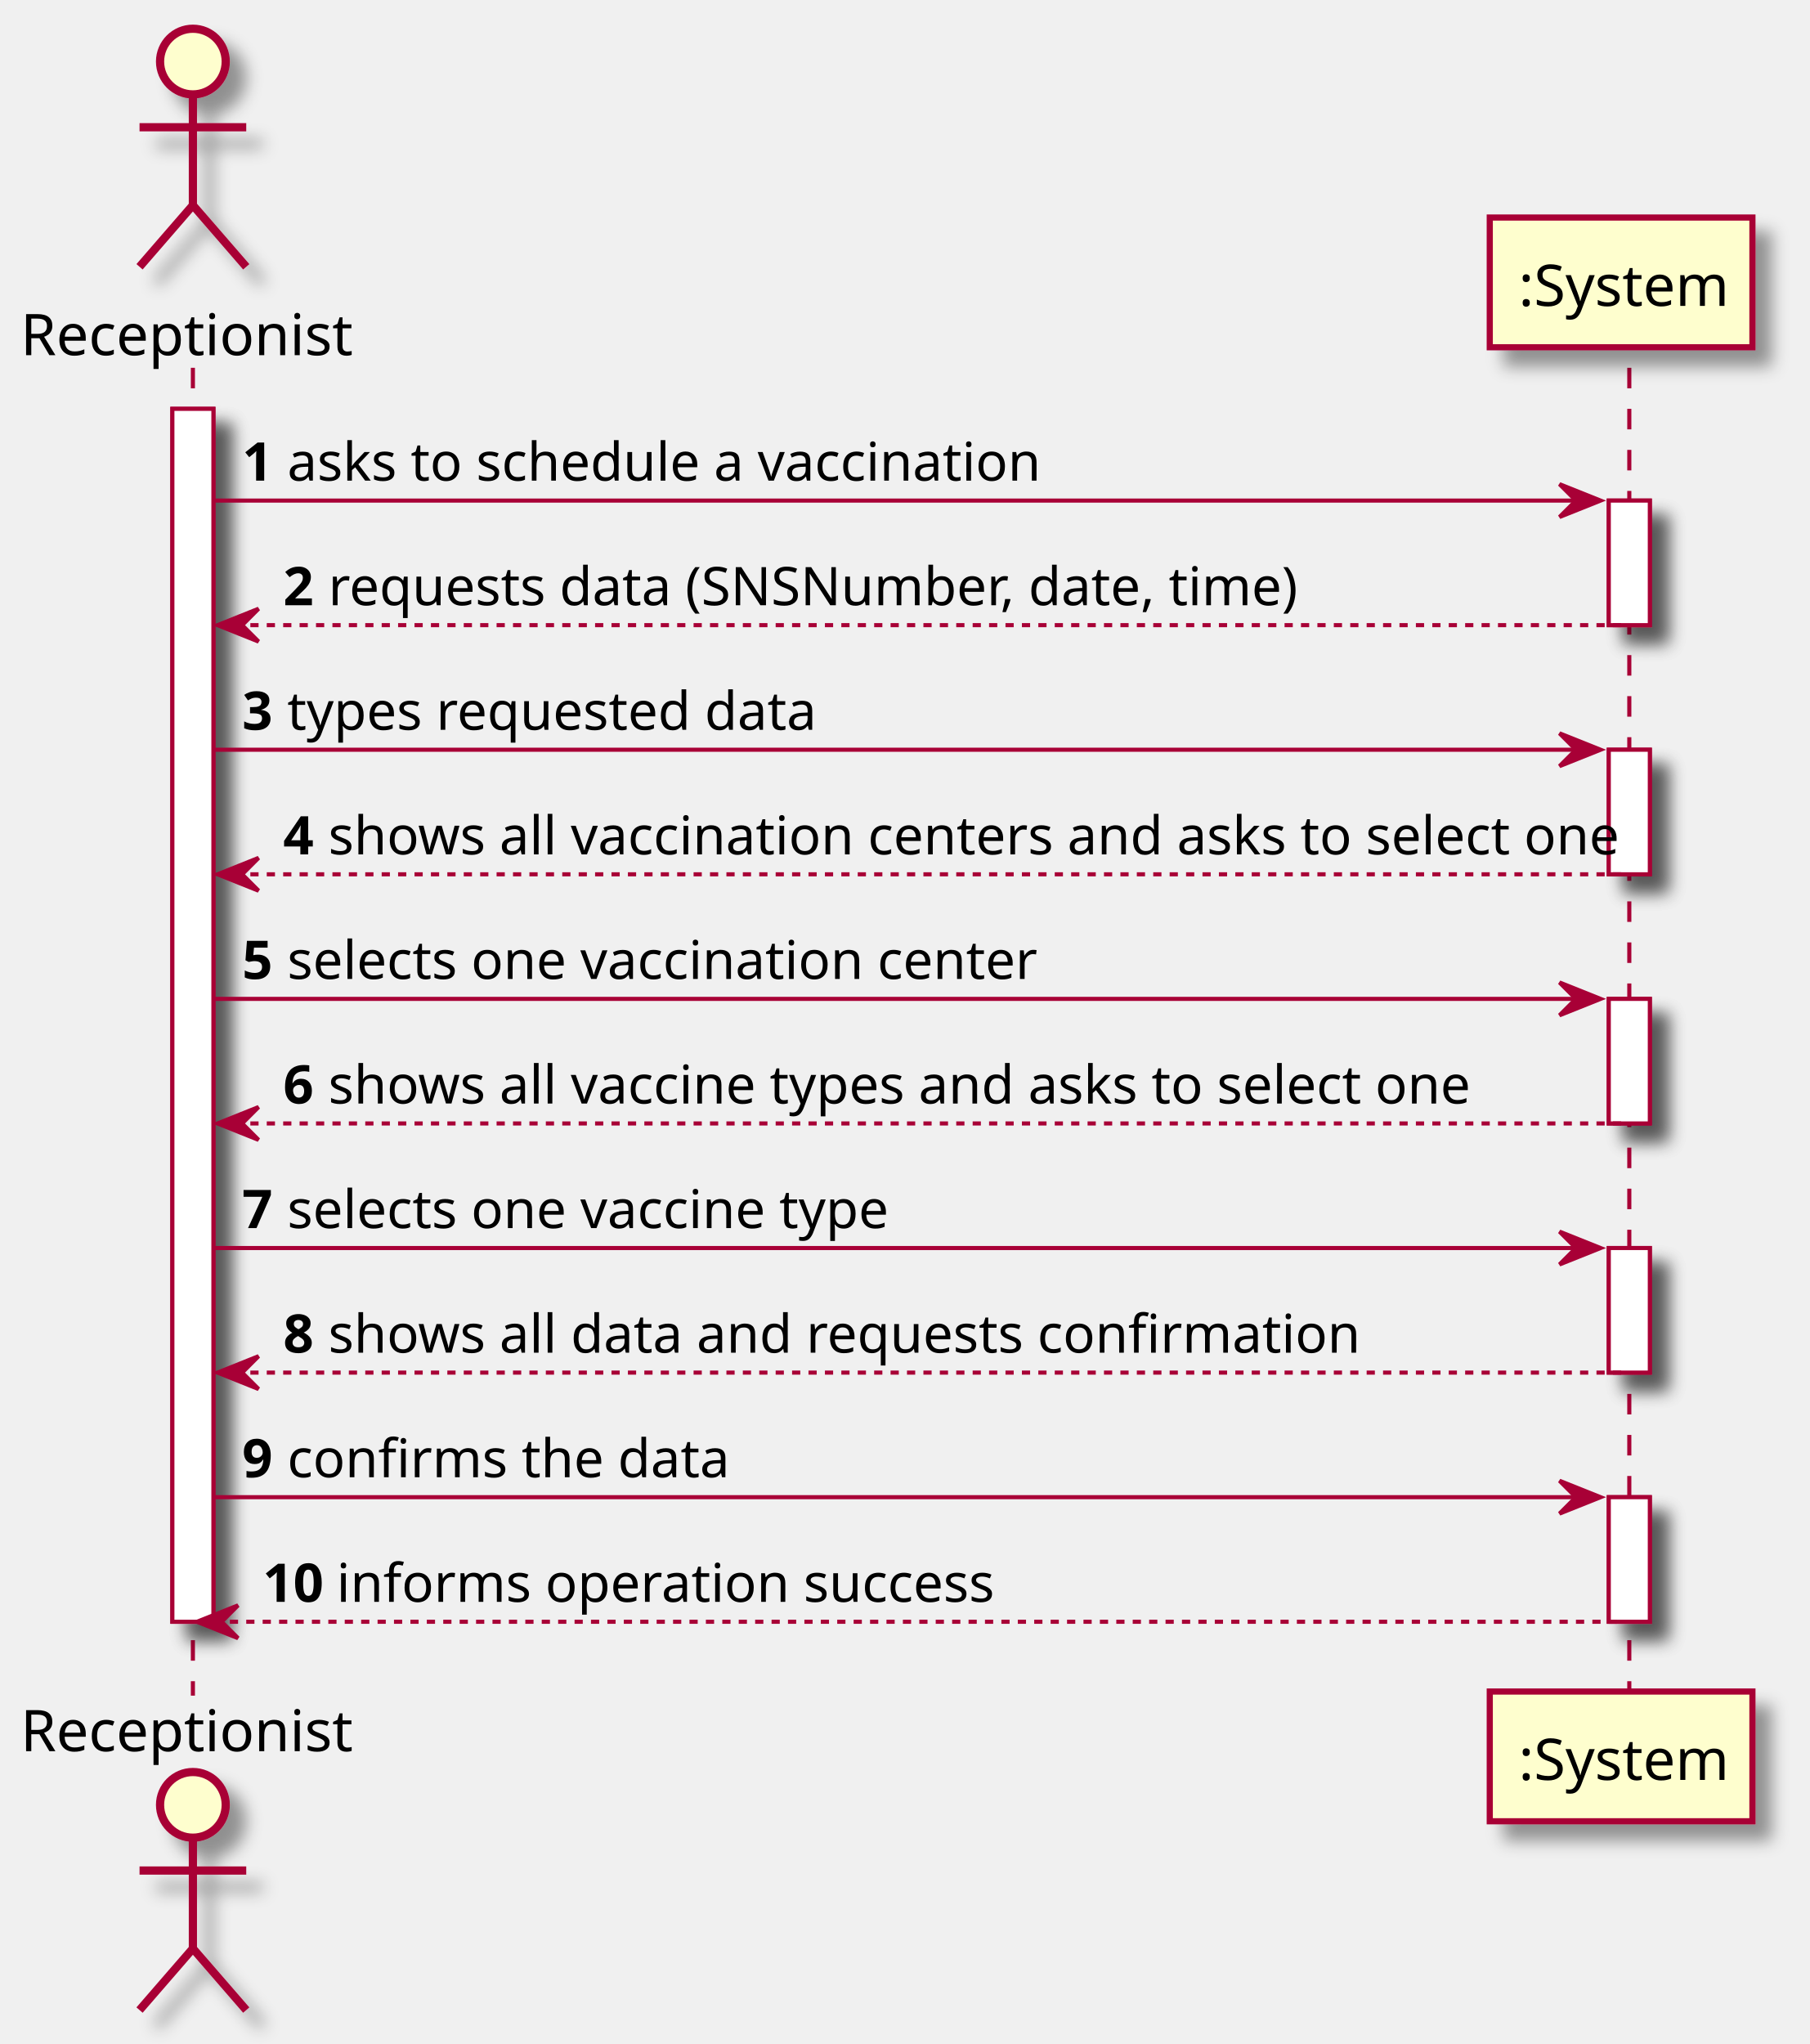
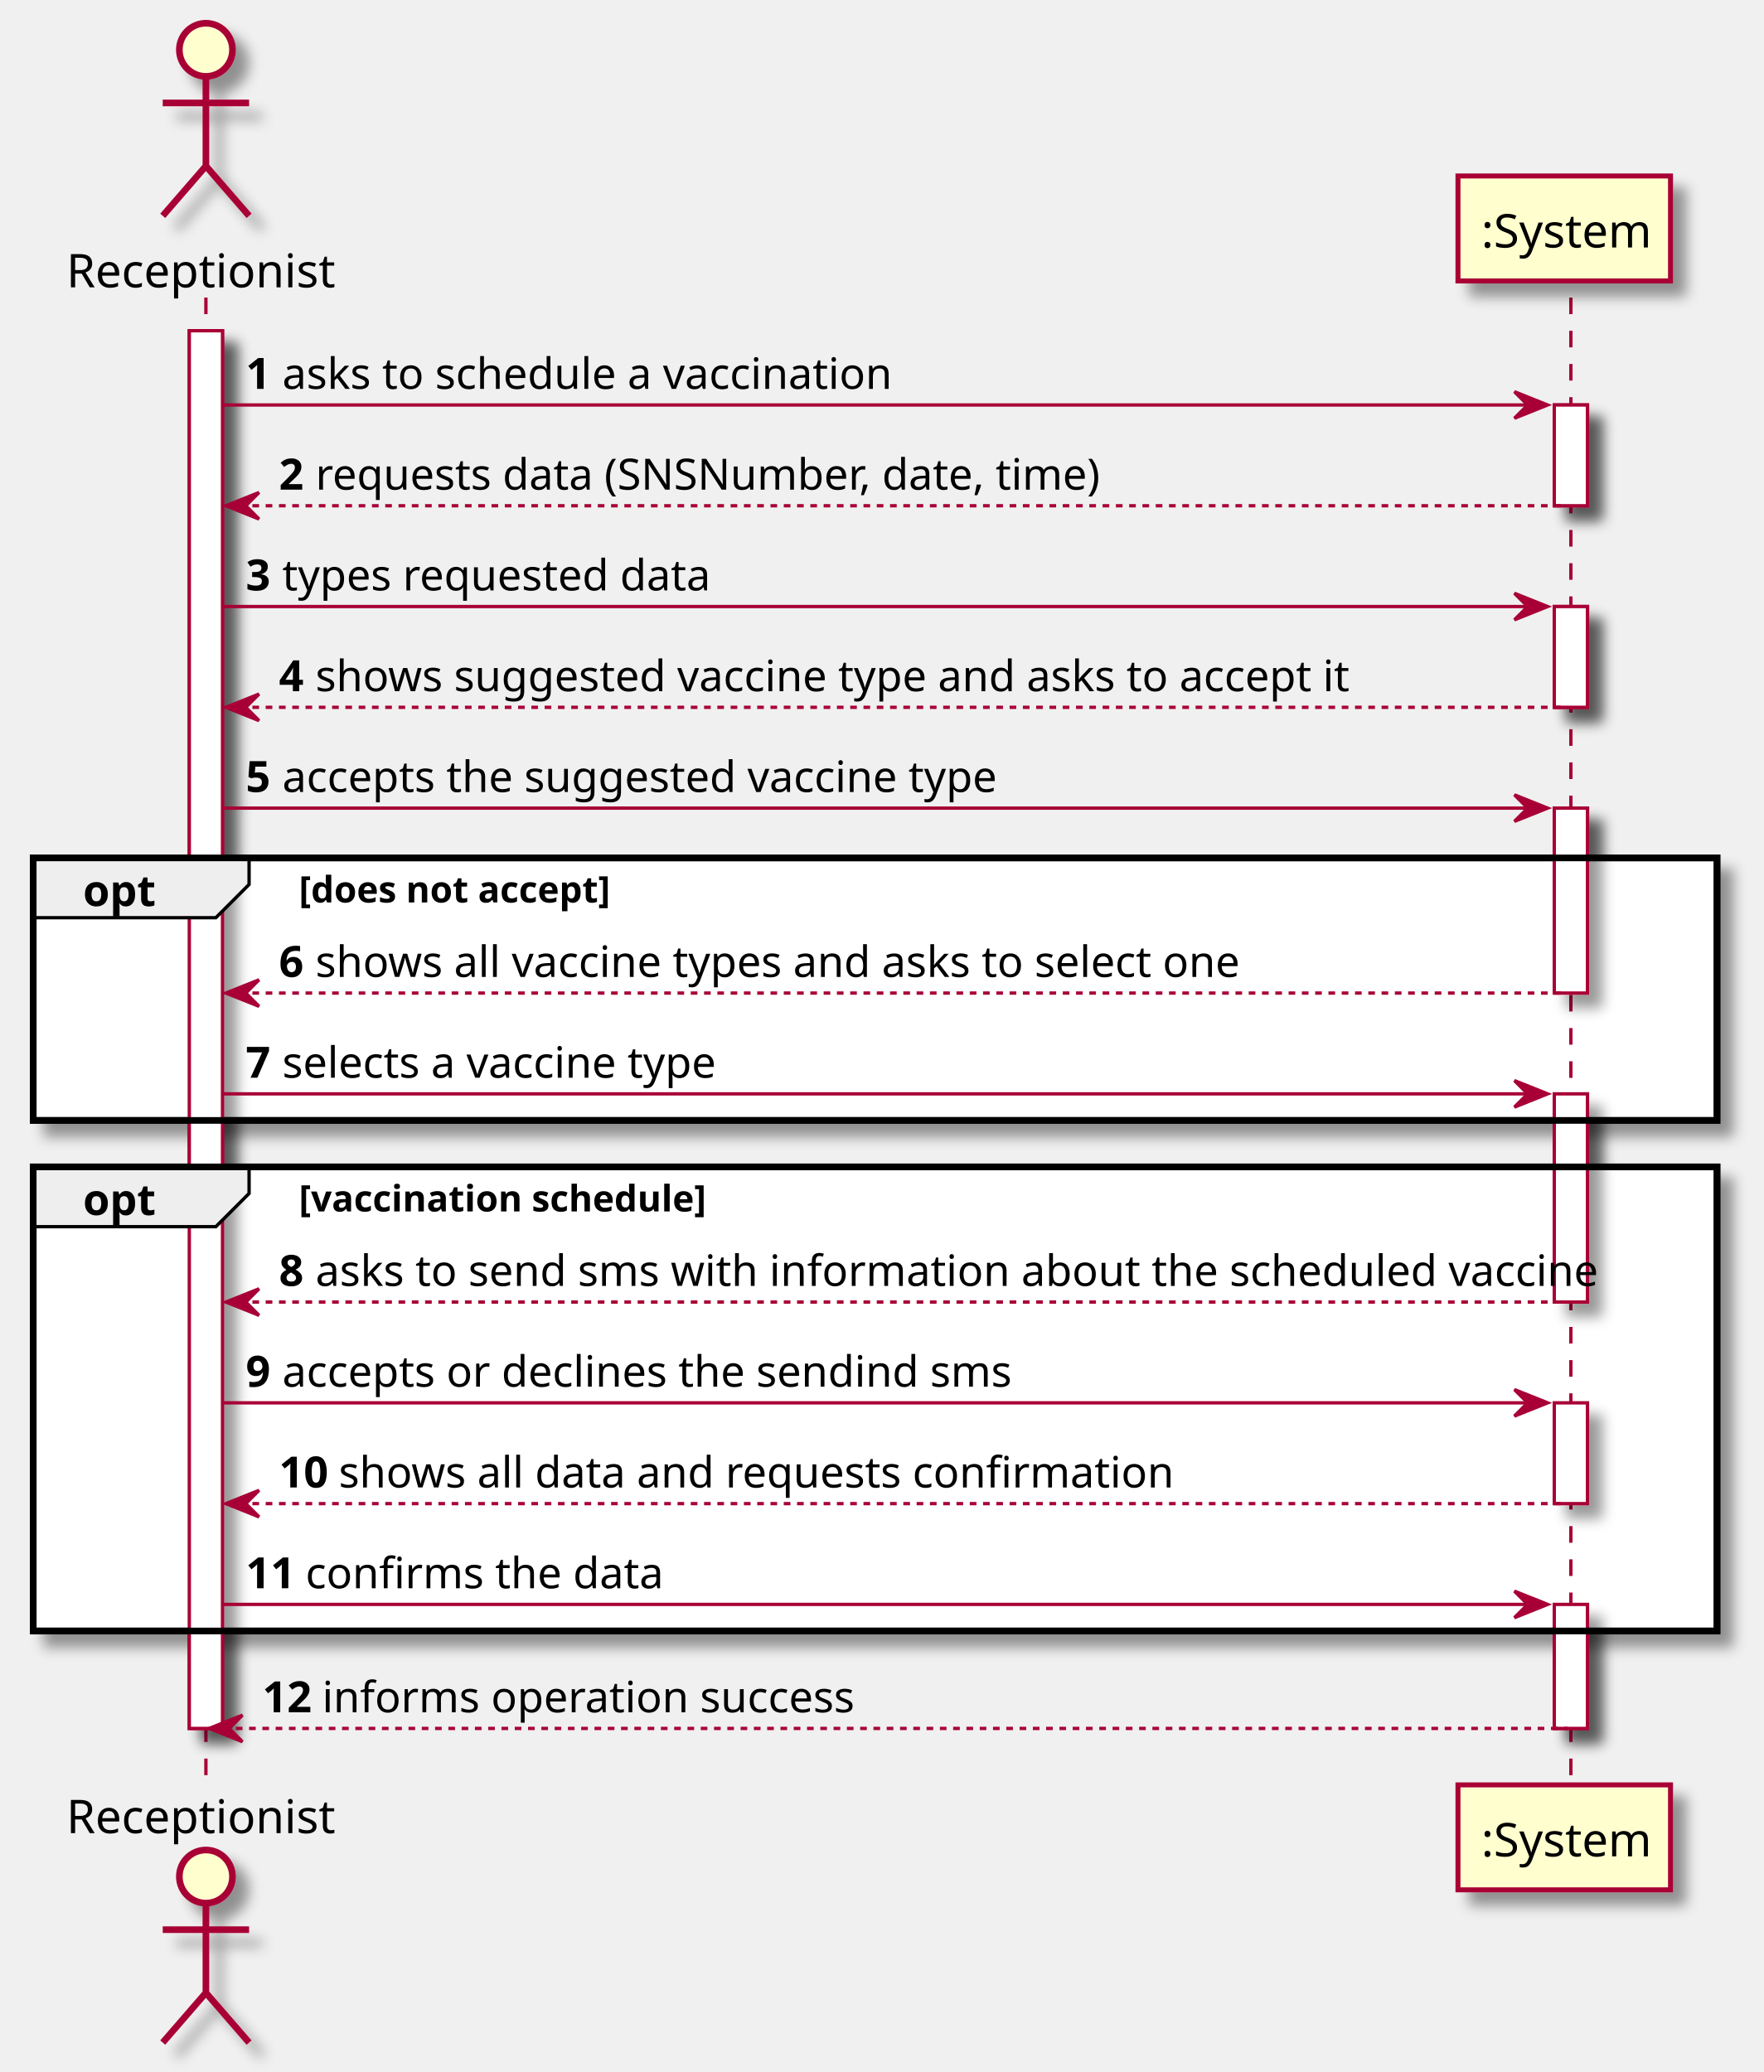
- <svg xmlns="http://www.w3.org/2000/svg" contentScriptType="application/ecmascript" contentStyleType="text/css" height="498px" preserveAspectRatio="none" style="width:441px;height:498px;background:#FFFFFF;" version="1.1" viewBox="0 0 441 498" width="441px" zoomAndPan="magnify">
+ <svg xmlns="http://www.w3.org/2000/svg" contentScriptType="application/ecmascript" contentStyleType="text/css" height="624px" preserveAspectRatio="none" style="width:531px;height:624px;background:#FFFFFF;" version="1.1" viewBox="0 0 531 624" width="531px" zoomAndPan="magnify">
  <defs>
-     <filter height="300%" id="f16aizjhe0w96y" width="300%" x="-1" y="-1">
+     <filter height="300%" id="f5vmo7ioieix2" width="300%" x="-1" y="-1">
      <feGaussianBlur result="blurOut" stdDeviation="2.0" />
      <feColorMatrix in="blurOut" result="blurOut2" type="matrix" values="0 0 0 0 0 0 0 0 0 0 0 0 0 0 0 0 0 0 .4 0" />
      <feOffset dx="4.0" dy="4.0" in="blurOut2" result="blurOut3" />
      <feBlend in="SourceGraphic" in2="blurOut3" mode="normal" />
    </filter>
  </defs>
  <g>
-     <rect fill="#FFFFFF" filter="url(#f16aizjhe0w96y)" height="295.516" style="stroke:#A80036;stroke-width:1.0;" width="10" x="42" y="99.609" />
-     <rect fill="#FFFFFF" filter="url(#f16aizjhe0w96y)" height="30.352" style="stroke:#A80036;stroke-width:1.0;" width="10" x="392" y="121.961" />
-     <rect fill="#FFFFFF" filter="url(#f16aizjhe0w96y)" height="30.352" style="stroke:#A80036;stroke-width:1.0;" width="10" x="392" y="182.664" />
-     <rect fill="#FFFFFF" filter="url(#f16aizjhe0w96y)" height="30.352" style="stroke:#A80036;stroke-width:1.0;" width="10" x="392" y="243.367" />
-     <rect fill="#FFFFFF" filter="url(#f16aizjhe0w96y)" height="30.352" style="stroke:#A80036;stroke-width:1.0;" width="10" x="392" y="304.07" />
-     <rect fill="#FFFFFF" filter="url(#f16aizjhe0w96y)" height="30.352" style="stroke:#A80036;stroke-width:1.0;" width="10" x="392" y="364.773" />
-     <line style="stroke:#A80036;stroke-width:1.0;stroke-dasharray:5.0,5.0;" x1="47" x2="47" y1="89.609" y2="413.125" />
-     <line style="stroke:#A80036;stroke-width:1.0;stroke-dasharray:5.0,5.0;" x1="397" x2="397" y1="89.609" y2="413.125" />
-     <text fill="#000000" font-family="sans-serif" font-size="14" lengthAdjust="spacing" textLength="78" x="5" y="86.533">Receptionist</text>
-     <ellipse cx="47" cy="15" fill="#FEFECE" filter="url(#f16aizjhe0w96y)" rx="8" ry="8" style="stroke:#A80036;stroke-width:2.0;" />
-     <path d="M47,23 L47,50 M34,31 L60,31 M47,50 L34,65 M47,50 L60,65 " fill="none" filter="url(#f16aizjhe0w96y)" style="stroke:#A80036;stroke-width:2.0;" />
-     <text fill="#000000" font-family="sans-serif" font-size="14" lengthAdjust="spacing" textLength="78" x="5" y="426.658">Receptionist</text>
-     <ellipse cx="47" cy="439.734" fill="#FEFECE" filter="url(#f16aizjhe0w96y)" rx="8" ry="8" style="stroke:#A80036;stroke-width:2.0;" />
-     <path d="M47,447.734 L47,474.734 M34,455.734 L60,455.734 M47,474.734 L34,489.734 M47,474.734 L60,489.734 " fill="none" filter="url(#f16aizjhe0w96y)" style="stroke:#A80036;stroke-width:2.0;" />
-     <rect fill="#FEFECE" filter="url(#f16aizjhe0w96y)" height="31.609" style="stroke:#A80036;stroke-width:1.5;" width="64" x="363" y="53" />
-     <text fill="#000000" font-family="sans-serif" font-size="14" lengthAdjust="spacing" textLength="50" x="370" y="74.533">:System</text>
-     <rect fill="#FEFECE" filter="url(#f16aizjhe0w96y)" height="31.609" style="stroke:#A80036;stroke-width:1.5;" width="64" x="363" y="412.125" />
-     <text fill="#000000" font-family="sans-serif" font-size="14" lengthAdjust="spacing" textLength="50" x="370" y="433.658">:System</text>
-     <rect fill="#FFFFFF" filter="url(#f16aizjhe0w96y)" height="295.516" style="stroke:#A80036;stroke-width:1.0;" width="10" x="42" y="99.609" />
-     <rect fill="#FFFFFF" filter="url(#f16aizjhe0w96y)" height="30.352" style="stroke:#A80036;stroke-width:1.0;" width="10" x="392" y="121.961" />
-     <rect fill="#FFFFFF" filter="url(#f16aizjhe0w96y)" height="30.352" style="stroke:#A80036;stroke-width:1.0;" width="10" x="392" y="182.664" />
-     <rect fill="#FFFFFF" filter="url(#f16aizjhe0w96y)" height="30.352" style="stroke:#A80036;stroke-width:1.0;" width="10" x="392" y="243.367" />
-     <rect fill="#FFFFFF" filter="url(#f16aizjhe0w96y)" height="30.352" style="stroke:#A80036;stroke-width:1.0;" width="10" x="392" y="304.07" />
-     <rect fill="#FFFFFF" filter="url(#f16aizjhe0w96y)" height="30.352" style="stroke:#A80036;stroke-width:1.0;" width="10" x="392" y="364.773" />
-     <polygon fill="#A80036" points="380,117.961,390,121.961,380,125.961,384,121.961" style="stroke:#A80036;stroke-width:1.0;" />
-     <line style="stroke:#A80036;stroke-width:1.0;" x1="52" x2="386" y1="121.961" y2="121.961" />
-     <text fill="#000000" font-family="sans-serif" font-size="13" font-weight="bold" lengthAdjust="spacing" textLength="7" x="59" y="117.105">1</text>
-     <text fill="#000000" font-family="sans-serif" font-size="13" lengthAdjust="spacing" textLength="178" x="70" y="117.105">asks to schedule a vaccination</text>
-     <polygon fill="#A80036" points="63,148.312,53,152.312,63,156.312,59,152.312" style="stroke:#A80036;stroke-width:1.0;" />
-     <line style="stroke:#A80036;stroke-width:1.0;stroke-dasharray:2.0,2.0;" x1="57" x2="396" y1="152.312" y2="152.312" />
-     <text fill="#000000" font-family="sans-serif" font-size="13" font-weight="bold" lengthAdjust="spacing" textLength="7" x="69" y="147.456">2</text>
-     <text fill="#000000" font-family="sans-serif" font-size="13" lengthAdjust="spacing" textLength="229" x="80" y="147.456">requests data (SNSNumber, date, time)</text>
-     <polygon fill="#A80036" points="380,178.664,390,182.664,380,186.664,384,182.664" style="stroke:#A80036;stroke-width:1.0;" />
-     <line style="stroke:#A80036;stroke-width:1.0;" x1="52" x2="386" y1="182.664" y2="182.664" />
-     <text fill="#000000" font-family="sans-serif" font-size="13" font-weight="bold" lengthAdjust="spacing" textLength="7" x="59" y="177.808">3</text>
-     <text fill="#000000" font-family="sans-serif" font-size="13" lengthAdjust="spacing" textLength="122" x="70" y="177.808">types requested data</text>
-     <polygon fill="#A80036" points="63,209.016,53,213.016,63,217.016,59,213.016" style="stroke:#A80036;stroke-width:1.0;" />
-     <line style="stroke:#A80036;stroke-width:1.0;stroke-dasharray:2.0,2.0;" x1="57" x2="396" y1="213.016" y2="213.016" />
-     <text fill="#000000" font-family="sans-serif" font-size="13" font-weight="bold" lengthAdjust="spacing" textLength="7" x="69" y="208.159">4</text>
-     <text fill="#000000" font-family="sans-serif" font-size="13" lengthAdjust="spacing" textLength="305" x="80" y="208.159">shows all vaccination centers and asks to select one</text>
-     <polygon fill="#A80036" points="380,239.367,390,243.367,380,247.367,384,243.367" style="stroke:#A80036;stroke-width:1.0;" />
-     <line style="stroke:#A80036;stroke-width:1.0;" x1="52" x2="386" y1="243.367" y2="243.367" />
-     <text fill="#000000" font-family="sans-serif" font-size="13" font-weight="bold" lengthAdjust="spacing" textLength="7" x="59" y="238.511">5</text>
-     <text fill="#000000" font-family="sans-serif" font-size="13" lengthAdjust="spacing" textLength="175" x="70" y="238.511">selects one vaccination center</text>
-     <polygon fill="#A80036" points="63,269.719,53,273.719,63,277.719,59,273.719" style="stroke:#A80036;stroke-width:1.0;" />
-     <line style="stroke:#A80036;stroke-width:1.0;stroke-dasharray:2.0,2.0;" x1="57" x2="396" y1="273.719" y2="273.719" />
-     <text fill="#000000" font-family="sans-serif" font-size="13" font-weight="bold" lengthAdjust="spacing" textLength="7" x="69" y="268.862">6</text>
-     <text fill="#000000" font-family="sans-serif" font-size="13" lengthAdjust="spacing" textLength="273" x="80" y="268.862">shows all vaccine types and asks to select one</text>
-     <polygon fill="#A80036" points="380,300.07,390,304.07,380,308.07,384,304.07" style="stroke:#A80036;stroke-width:1.0;" />
-     <line style="stroke:#A80036;stroke-width:1.0;" x1="52" x2="386" y1="304.07" y2="304.07" />
-     <text fill="#000000" font-family="sans-serif" font-size="13" font-weight="bold" lengthAdjust="spacing" textLength="7" x="59" y="299.214">7</text>
-     <text fill="#000000" font-family="sans-serif" font-size="13" lengthAdjust="spacing" textLength="143" x="70" y="299.214">selects one vaccine type</text>
-     <polygon fill="#A80036" points="63,330.422,53,334.422,63,338.422,59,334.422" style="stroke:#A80036;stroke-width:1.0;" />
-     <line style="stroke:#A80036;stroke-width:1.0;stroke-dasharray:2.0,2.0;" x1="57" x2="396" y1="334.422" y2="334.422" />
-     <text fill="#000000" font-family="sans-serif" font-size="13" font-weight="bold" lengthAdjust="spacing" textLength="7" x="69" y="329.565">8</text>
-     <text fill="#000000" font-family="sans-serif" font-size="13" lengthAdjust="spacing" textLength="236" x="80" y="329.565">shows all data and requests confirmation</text>
-     <polygon fill="#A80036" points="380,360.773,390,364.773,380,368.773,384,364.773" style="stroke:#A80036;stroke-width:1.0;" />
-     <line style="stroke:#A80036;stroke-width:1.0;" x1="52" x2="386" y1="364.773" y2="364.773" />
-     <text fill="#000000" font-family="sans-serif" font-size="13" font-weight="bold" lengthAdjust="spacing" textLength="7" x="59" y="359.917">9</text>
-     <text fill="#000000" font-family="sans-serif" font-size="13" lengthAdjust="spacing" textLength="100" x="70" y="359.917">confirms the data</text>
-     <polygon fill="#A80036" points="58,391.125,48,395.125,58,399.125,54,395.125" style="stroke:#A80036;stroke-width:1.0;" />
-     <line style="stroke:#A80036;stroke-width:1.0;stroke-dasharray:2.0,2.0;" x1="52" x2="396" y1="395.125" y2="395.125" />
-     <text fill="#000000" font-family="sans-serif" font-size="13" font-weight="bold" lengthAdjust="spacing" textLength="14" x="64" y="390.269">10</text>
-     <text fill="#000000" font-family="sans-serif" font-size="13" lengthAdjust="spacing" textLength="152" x="82" y="390.269">informs operation success</text>
+     <rect fill="#FFFFFF" filter="url(#f5vmo7ioieix2)" height="420.922" style="stroke:#A80036;stroke-width:1.0;" width="10" x="57" y="99.609" />
+     <rect fill="#FFFFFF" filter="url(#f5vmo7ioieix2)" height="30.352" style="stroke:#A80036;stroke-width:1.0;" width="10" x="468" y="121.961" />
+     <rect fill="#FFFFFF" filter="url(#f5vmo7ioieix2)" height="30.352" style="stroke:#A80036;stroke-width:1.0;" width="10" x="468" y="182.664" />
+     <rect fill="#FFFFFF" filter="url(#f5vmo7ioieix2)" height="55.703" style="stroke:#A80036;stroke-width:1.0;" width="10" x="468" y="243.367" />
+     <rect fill="#FFFFFF" filter="url(#f5vmo7ioieix2)" height="62.703" style="stroke:#A80036;stroke-width:1.0;" width="10" x="468" y="329.422" />
+     <rect fill="#FFFFFF" filter="url(#f5vmo7ioieix2)" height="30.352" style="stroke:#A80036;stroke-width:1.0;" width="10" x="468" y="422.477" />
+     <rect fill="#FFFFFF" filter="url(#f5vmo7ioieix2)" height="37.352" style="stroke:#A80036;stroke-width:1.0;" width="10" x="468" y="483.18" />
+     <rect fill="#FFFFFF" filter="url(#f5vmo7ioieix2)" height="79.055" style="stroke:#000000;stroke-width:2.0;" width="507" x="10" y="258.367" />
+     <rect fill="#FFFFFF" filter="url(#f5vmo7ioieix2)" height="139.758" style="stroke:#000000;stroke-width:2.0;" width="507" x="10" y="351.422" />
+     <line style="stroke:#A80036;stroke-width:1.0;stroke-dasharray:5.0,5.0;" x1="62" x2="62" y1="89.609" y2="538.531" />
+     <line style="stroke:#A80036;stroke-width:1.0;stroke-dasharray:5.0,5.0;" x1="473" x2="473" y1="89.609" y2="538.531" />
+     <text fill="#000000" font-family="sans-serif" font-size="14" lengthAdjust="spacing" textLength="78" x="20" y="86.533">Receptionist</text>
+     <ellipse cx="62" cy="15" fill="#FEFECE" filter="url(#f5vmo7ioieix2)" rx="8" ry="8" style="stroke:#A80036;stroke-width:2.0;" />
+     <path d="M62,23 L62,50 M49,31 L75,31 M62,50 L49,65 M62,50 L75,65 " fill="none" filter="url(#f5vmo7ioieix2)" style="stroke:#A80036;stroke-width:2.0;" />
+     <text fill="#000000" font-family="sans-serif" font-size="14" lengthAdjust="spacing" textLength="78" x="20" y="552.064">Receptionist</text>
+     <ellipse cx="62" cy="565.141" fill="#FEFECE" filter="url(#f5vmo7ioieix2)" rx="8" ry="8" style="stroke:#A80036;stroke-width:2.0;" />
+     <path d="M62,573.141 L62,600.141 M49,581.141 L75,581.141 M62,600.141 L49,615.141 M62,600.141 L75,615.141 " fill="none" filter="url(#f5vmo7ioieix2)" style="stroke:#A80036;stroke-width:2.0;" />
+     <rect fill="#FEFECE" filter="url(#f5vmo7ioieix2)" height="31.609" style="stroke:#A80036;stroke-width:1.5;" width="64" x="439" y="53" />
+     <text fill="#000000" font-family="sans-serif" font-size="14" lengthAdjust="spacing" textLength="50" x="446" y="74.533">:System</text>
+     <rect fill="#FEFECE" filter="url(#f5vmo7ioieix2)" height="31.609" style="stroke:#A80036;stroke-width:1.5;" width="64" x="439" y="537.531" />
+     <text fill="#000000" font-family="sans-serif" font-size="14" lengthAdjust="spacing" textLength="50" x="446" y="559.064">:System</text>
+     <rect fill="#FFFFFF" filter="url(#f5vmo7ioieix2)" height="420.922" style="stroke:#A80036;stroke-width:1.0;" width="10" x="57" y="99.609" />
+     <rect fill="#FFFFFF" filter="url(#f5vmo7ioieix2)" height="30.352" style="stroke:#A80036;stroke-width:1.0;" width="10" x="468" y="121.961" />
+     <rect fill="#FFFFFF" filter="url(#f5vmo7ioieix2)" height="30.352" style="stroke:#A80036;stroke-width:1.0;" width="10" x="468" y="182.664" />
+     <rect fill="#FFFFFF" filter="url(#f5vmo7ioieix2)" height="55.703" style="stroke:#A80036;stroke-width:1.0;" width="10" x="468" y="243.367" />
+     <rect fill="#FFFFFF" filter="url(#f5vmo7ioieix2)" height="62.703" style="stroke:#A80036;stroke-width:1.0;" width="10" x="468" y="329.422" />
+     <rect fill="#FFFFFF" filter="url(#f5vmo7ioieix2)" height="30.352" style="stroke:#A80036;stroke-width:1.0;" width="10" x="468" y="422.477" />
+     <rect fill="#FFFFFF" filter="url(#f5vmo7ioieix2)" height="37.352" style="stroke:#A80036;stroke-width:1.0;" width="10" x="468" y="483.18" />
+     <polygon fill="#A80036" points="456,117.961,466,121.961,456,125.961,460,121.961" style="stroke:#A80036;stroke-width:1.0;" />
+     <line style="stroke:#A80036;stroke-width:1.0;" x1="67" x2="462" y1="121.961" y2="121.961" />
+     <text fill="#000000" font-family="sans-serif" font-size="13" font-weight="bold" lengthAdjust="spacing" textLength="7" x="74" y="117.105">1</text>
+     <text fill="#000000" font-family="sans-serif" font-size="13" lengthAdjust="spacing" textLength="178" x="85" y="117.105">asks to schedule a vaccination</text>
+     <polygon fill="#A80036" points="78,148.312,68,152.312,78,156.312,74,152.312" style="stroke:#A80036;stroke-width:1.0;" />
+     <line style="stroke:#A80036;stroke-width:1.0;stroke-dasharray:2.0,2.0;" x1="72" x2="472" y1="152.312" y2="152.312" />
+     <text fill="#000000" font-family="sans-serif" font-size="13" font-weight="bold" lengthAdjust="spacing" textLength="7" x="84" y="147.456">2</text>
+     <text fill="#000000" font-family="sans-serif" font-size="13" lengthAdjust="spacing" textLength="229" x="95" y="147.456">requests data (SNSNumber, date, time)</text>
+     <polygon fill="#A80036" points="456,178.664,466,182.664,456,186.664,460,182.664" style="stroke:#A80036;stroke-width:1.0;" />
+     <line style="stroke:#A80036;stroke-width:1.0;" x1="67" x2="462" y1="182.664" y2="182.664" />
+     <text fill="#000000" font-family="sans-serif" font-size="13" font-weight="bold" lengthAdjust="spacing" textLength="7" x="74" y="177.808">3</text>
+     <text fill="#000000" font-family="sans-serif" font-size="13" lengthAdjust="spacing" textLength="122" x="85" y="177.808">types requested data</text>
+     <polygon fill="#A80036" points="78,209.016,68,213.016,78,217.016,74,213.016" style="stroke:#A80036;stroke-width:1.0;" />
+     <line style="stroke:#A80036;stroke-width:1.0;stroke-dasharray:2.0,2.0;" x1="72" x2="472" y1="213.016" y2="213.016" />
+     <text fill="#000000" font-family="sans-serif" font-size="13" font-weight="bold" lengthAdjust="spacing" textLength="7" x="84" y="208.159">4</text>
+     <text fill="#000000" font-family="sans-serif" font-size="13" lengthAdjust="spacing" textLength="303" x="95" y="208.159">shows suggested vaccine type and asks to accept it</text>
+     <polygon fill="#A80036" points="456,239.367,466,243.367,456,247.367,460,243.367" style="stroke:#A80036;stroke-width:1.0;" />
+     <line style="stroke:#A80036;stroke-width:1.0;" x1="67" x2="462" y1="243.367" y2="243.367" />
+     <text fill="#000000" font-family="sans-serif" font-size="13" font-weight="bold" lengthAdjust="spacing" textLength="7" x="74" y="238.511">5</text>
+     <text fill="#000000" font-family="sans-serif" font-size="13" lengthAdjust="spacing" textLength="208" x="85" y="238.511">accepts the suggested vaccine type</text>
+     <path d="M10,258.367 L75,258.367 L75,266.367 L65,276.367 L10,276.367 L10,258.367 " fill="#EEEEEE" style="stroke:#000000;stroke-width:1.0;" />
+     <rect fill="none" height="79.055" style="stroke:#000000;stroke-width:2.0;" width="507" x="10" y="258.367" />
+     <text fill="#000000" font-family="sans-serif" font-size="13" font-weight="bold" lengthAdjust="spacing" textLength="20" x="25" y="272.862">opt</text>
+     <text fill="#000000" font-family="sans-serif" font-size="11" font-weight="bold" lengthAdjust="spacing" textLength="96" x="90" y="271.786">[does not accept]</text>
+     <polygon fill="#A80036" points="78,295.07,68,299.07,78,303.07,74,299.07" style="stroke:#A80036;stroke-width:1.0;" />
+     <line style="stroke:#A80036;stroke-width:1.0;stroke-dasharray:2.0,2.0;" x1="72" x2="472" y1="299.07" y2="299.07" />
+     <text fill="#000000" font-family="sans-serif" font-size="13" font-weight="bold" lengthAdjust="spacing" textLength="7" x="84" y="294.214">6</text>
+     <text fill="#000000" font-family="sans-serif" font-size="13" lengthAdjust="spacing" textLength="273" x="95" y="294.214">shows all vaccine types and asks to select one</text>
+     <polygon fill="#A80036" points="456,325.422,466,329.422,456,333.422,460,329.422" style="stroke:#A80036;stroke-width:1.0;" />
+     <line style="stroke:#A80036;stroke-width:1.0;" x1="67" x2="462" y1="329.422" y2="329.422" />
+     <text fill="#000000" font-family="sans-serif" font-size="13" font-weight="bold" lengthAdjust="spacing" textLength="7" x="74" y="324.565">7</text>
+     <text fill="#000000" font-family="sans-serif" font-size="13" lengthAdjust="spacing" textLength="129" x="85" y="324.565">selects a vaccine type</text>
+     <path d="M10,351.422 L75,351.422 L75,359.422 L65,369.422 L10,369.422 L10,351.422 " fill="#EEEEEE" style="stroke:#000000;stroke-width:1.0;" />
+     <rect fill="none" height="139.758" style="stroke:#000000;stroke-width:2.0;" width="507" x="10" y="351.422" />
+     <text fill="#000000" font-family="sans-serif" font-size="13" font-weight="bold" lengthAdjust="spacing" textLength="20" x="25" y="365.917">opt</text>
+     <text fill="#000000" font-family="sans-serif" font-size="11" font-weight="bold" lengthAdjust="spacing" textLength="123" x="90" y="364.841">[vaccination schedule]</text>
+     <polygon fill="#A80036" points="78,388.125,68,392.125,78,396.125,74,392.125" style="stroke:#A80036;stroke-width:1.0;" />
+     <line style="stroke:#A80036;stroke-width:1.0;stroke-dasharray:2.0,2.0;" x1="72" x2="472" y1="392.125" y2="392.125" />
+     <text fill="#000000" font-family="sans-serif" font-size="13" font-weight="bold" lengthAdjust="spacing" textLength="7" x="84" y="387.269">8</text>
+     <text fill="#000000" font-family="sans-serif" font-size="13" lengthAdjust="spacing" textLength="366" x="95" y="387.269">asks to send sms with information about the scheduled vaccine</text>
+     <polygon fill="#A80036" points="456,418.477,466,422.477,456,426.477,460,422.477" style="stroke:#A80036;stroke-width:1.0;" />
+     <line style="stroke:#A80036;stroke-width:1.0;" x1="67" x2="462" y1="422.477" y2="422.477" />
+     <text fill="#000000" font-family="sans-serif" font-size="13" font-weight="bold" lengthAdjust="spacing" textLength="7" x="74" y="417.62">9</text>
+     <text fill="#000000" font-family="sans-serif" font-size="13" lengthAdjust="spacing" textLength="213" x="85" y="417.62">accepts or declines the sendind sms</text>
+     <polygon fill="#A80036" points="78,448.828,68,452.828,78,456.828,74,452.828" style="stroke:#A80036;stroke-width:1.0;" />
+     <line style="stroke:#A80036;stroke-width:1.0;stroke-dasharray:2.0,2.0;" x1="72" x2="472" y1="452.828" y2="452.828" />
+     <text fill="#000000" font-family="sans-serif" font-size="13" font-weight="bold" lengthAdjust="spacing" textLength="14" x="84" y="447.972">10</text>
+     <text fill="#000000" font-family="sans-serif" font-size="13" lengthAdjust="spacing" textLength="236" x="102" y="447.972">shows all data and requests confirmation</text>
+     <polygon fill="#A80036" points="456,479.18,466,483.18,456,487.18,460,483.18" style="stroke:#A80036;stroke-width:1.0;" />
+     <line style="stroke:#A80036;stroke-width:1.0;" x1="67" x2="462" y1="483.18" y2="483.18" />
+     <text fill="#000000" font-family="sans-serif" font-size="13" font-weight="bold" lengthAdjust="spacing" textLength="14" x="74" y="478.323">11</text>
+     <text fill="#000000" font-family="sans-serif" font-size="13" lengthAdjust="spacing" textLength="100" x="92" y="478.323">confirms the data</text>
+     <polygon fill="#A80036" points="73,516.531,63,520.531,73,524.531,69,520.531" style="stroke:#A80036;stroke-width:1.0;" />
+     <line style="stroke:#A80036;stroke-width:1.0;stroke-dasharray:2.0,2.0;" x1="67" x2="472" y1="520.531" y2="520.531" />
+     <text fill="#000000" font-family="sans-serif" font-size="13" font-weight="bold" lengthAdjust="spacing" textLength="14" x="79" y="515.675">12</text>
+     <text fill="#000000" font-family="sans-serif" font-size="13" lengthAdjust="spacing" textLength="152" x="97" y="515.675">informs operation success</text>
  </g>
</svg>
